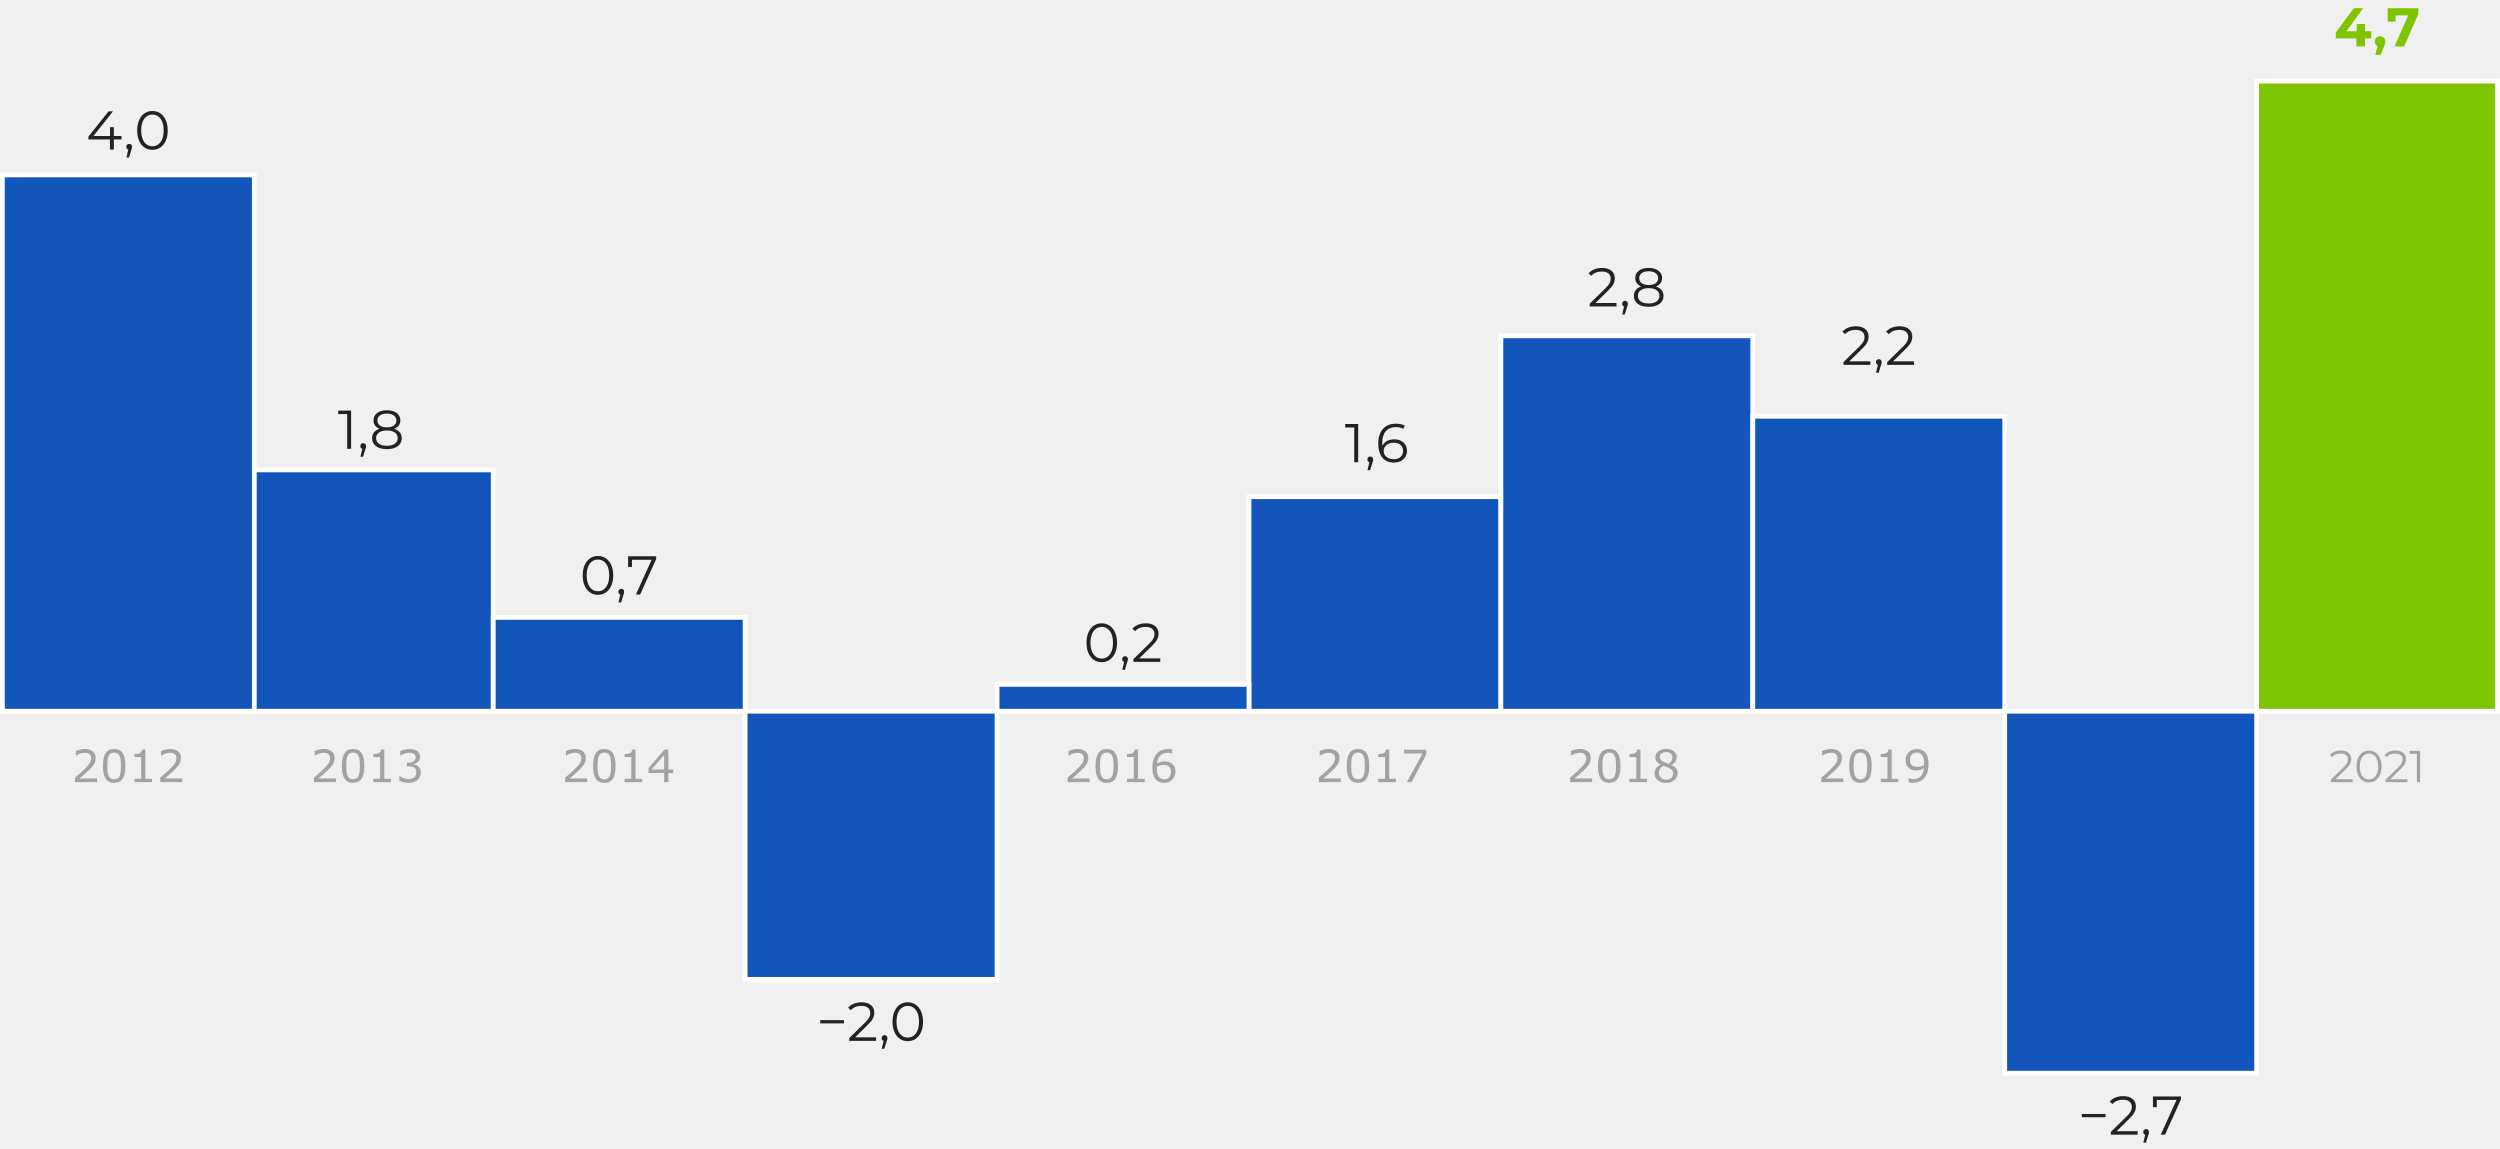
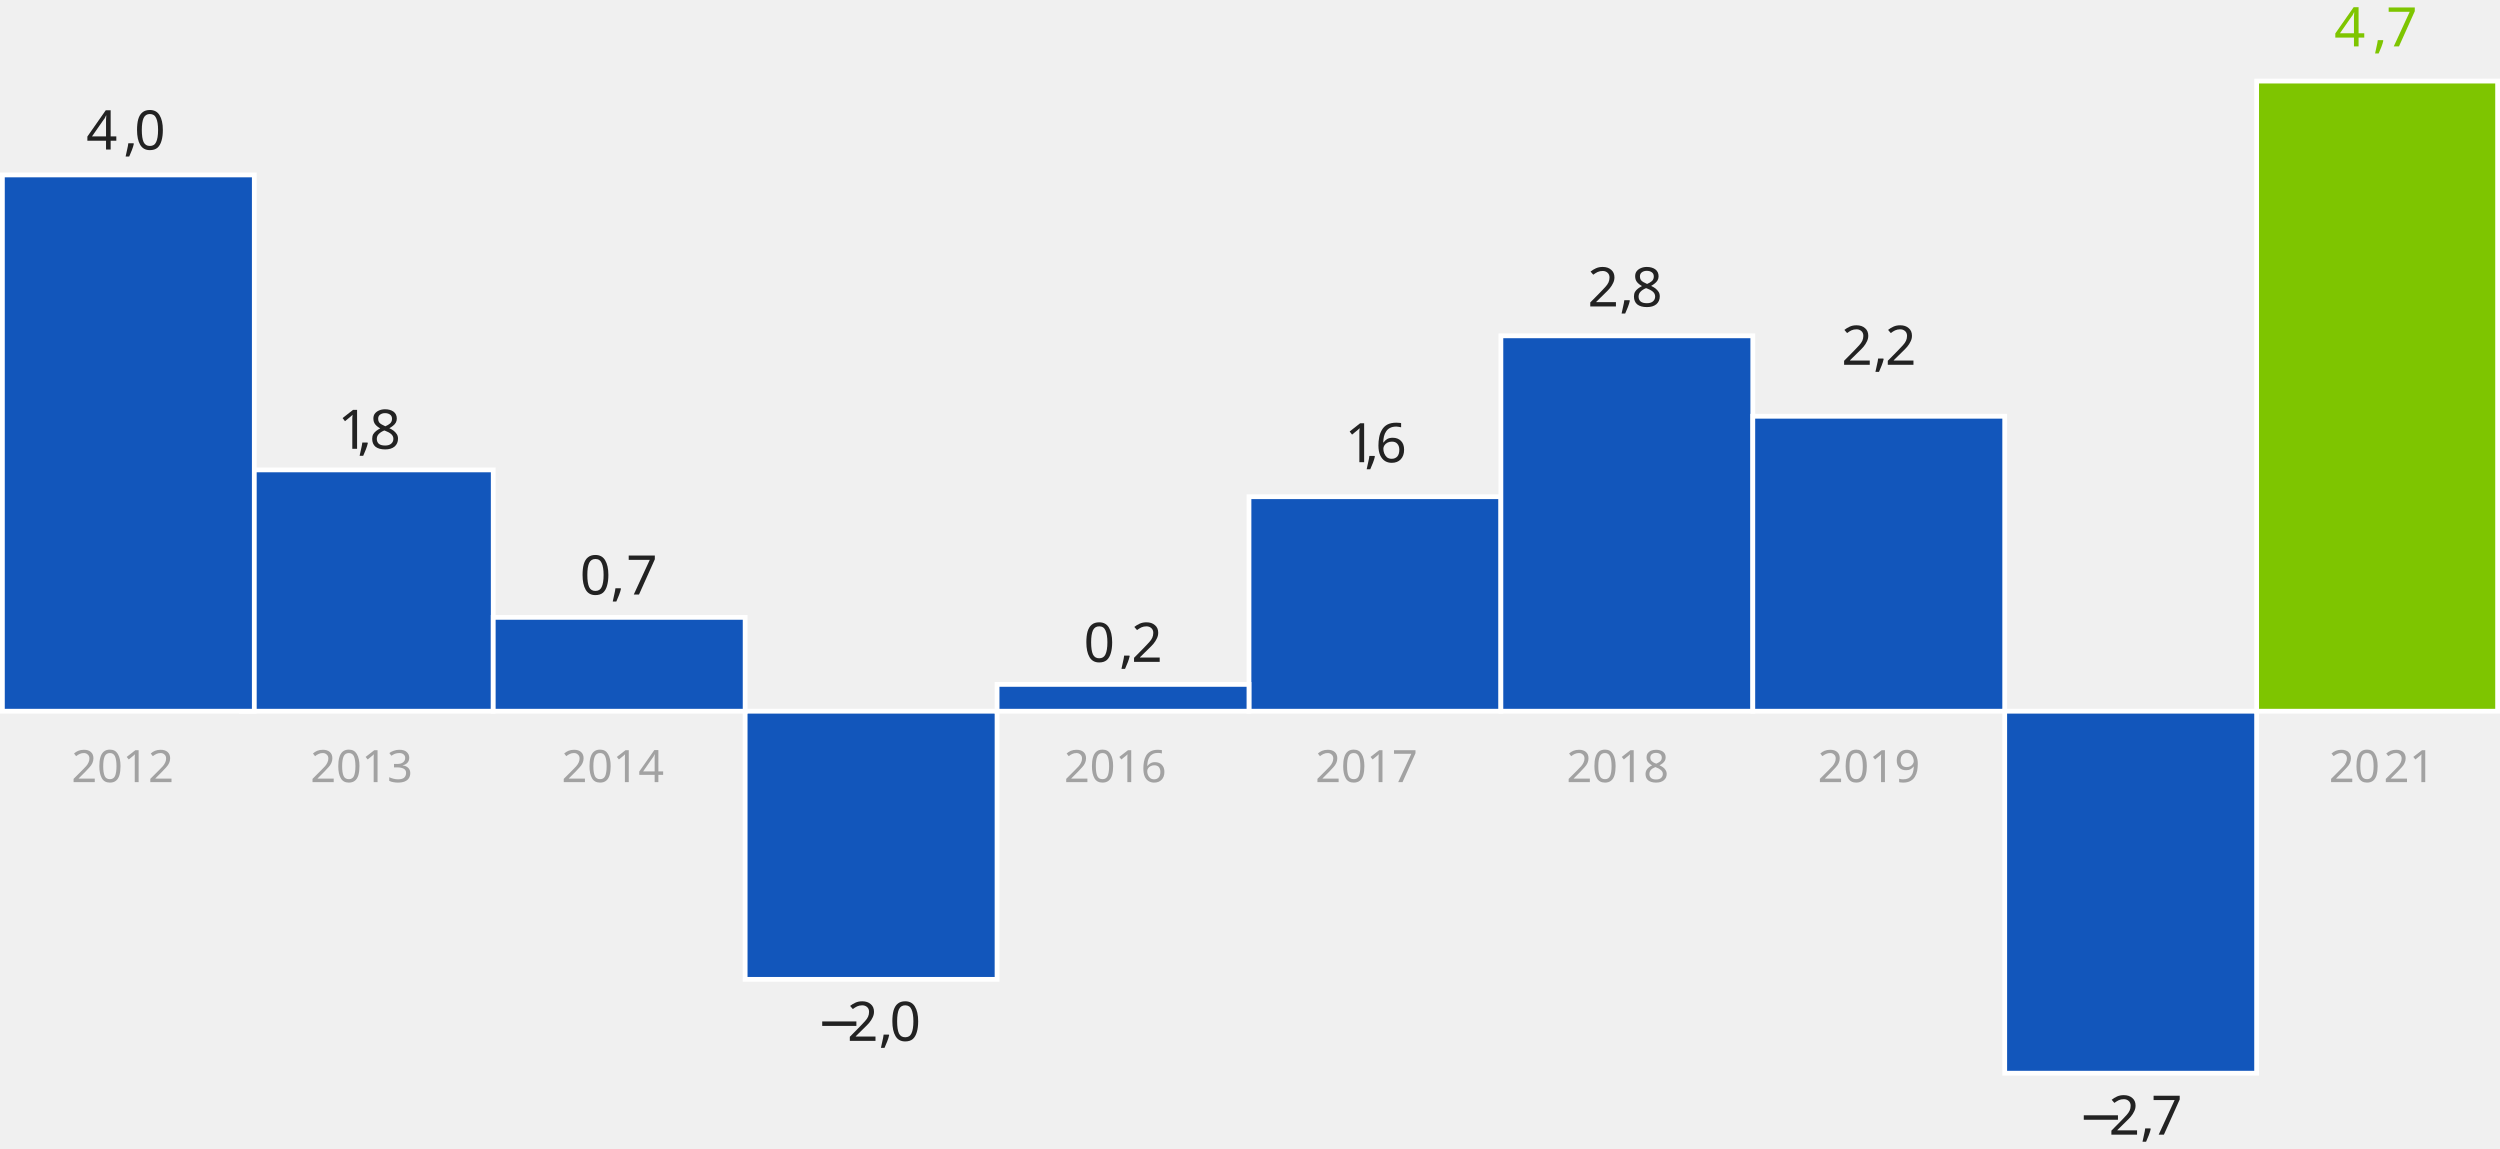
<svg xmlns="http://www.w3.org/2000/svg" id="Layer_1" viewBox="0 0 261.735 120.293">
  <defs>
-     <style>.cls-1,.cls-2{fill:#7ec500;}.cls-3{fill:#222;}.cls-4{fill:#a2a2a2;}.cls-2,.cls-5{stroke:#fff;stroke-miterlimit:10;stroke-width:.5px;}.cls-5{fill:#1256bb;}</style>
+     <style>.cls-1{font-family:Montserrat-Bold, Montserrat;}.cls-1,.cls-2{fill:#7ec500;}.cls-1,.cls-3{font-size:5.717px;}.cls-4{letter-spacing:.01em;}.cls-5{letter-spacing:-.011em;}.cls-6{letter-spacing:-.012em;}.cls-7{letter-spacing:0em;}.cls-2,.cls-8{stroke:#fff;stroke-miterlimit:10;stroke-width:.5px;}.cls-3{fill:#222;}.cls-3,.cls-9,.cls-10{font-family:Montserrat-Regular, Montserrat;}.cls-11{letter-spacing:-.011em;}.cls-8{fill:#1256bb;}.cls-12{letter-spacing:-.002em;}.cls-13{letter-spacing:-.004em;}.cls-14{letter-spacing:-0em;}.cls-9,.cls-10,.cls-15{fill:#a2a2a2;}.cls-9,.cls-15{font-size:4.681px;}.cls-16{letter-spacing:.02em;}.cls-10{font-size:4.574px;}.cls-15{font-family:Verdana, Verdana;}.cls-17{letter-spacing:-.016em;}.cls-18{letter-spacing:-.004em;}.cls-19{letter-spacing:-.002em;}</style>
  </defs>
-   <rect class="cls-5" x="130.76" y="52.002" width="26.374" height="22.458" />
-   <rect class="cls-5" x="157.133" y="35.158" width="26.374" height="39.302" />
-   <rect class="cls-5" x="183.507" y="43.58" width="26.374" height="30.88" />
-   <rect class="cls-5" x="209.881" y="74.46" width="26.374" height="37.898" />
-   <g>
-     <path class="cls-4" d="M140.381,81.887h-2.304v-.477c.16-.137,.32-.274,.481-.412,.16-.137,.31-.273,.448-.409,.293-.283,.493-.508,.602-.675s.162-.347,.162-.54c0-.177-.059-.315-.175-.415-.116-.1-.279-.149-.488-.149-.139,0-.288,.024-.45,.073-.161,.049-.319,.123-.473,.224h-.023v-.48c.108-.053,.253-.102,.434-.146,.181-.044,.355-.066,.524-.066,.349,0,.622,.084,.82,.252s.298,.397,.298,.685c0,.129-.017,.251-.05,.362-.032,.112-.081,.218-.144,.319-.06,.095-.13,.188-.209,.279-.08,.091-.178,.193-.292,.304-.163,.16-.331,.315-.505,.465-.174,.15-.336,.289-.487,.417h1.831v.391Z" />
-     <path class="cls-4" d="M143.351,80.184c0,.611-.096,1.059-.286,1.345-.191,.286-.488,.429-.891,.429-.408,0-.707-.144-.894-.434-.189-.29-.282-.734-.282-1.335,0-.605,.095-1.052,.285-1.34,.19-.289,.488-.434,.892-.434,.408,0,.707,.147,.894,.44,.189,.293,.282,.736,.282,1.329Zm-.601,1.038c.053-.123,.089-.269,.108-.435,.019-.167,.028-.368,.028-.602,0-.232-.01-.433-.028-.604-.019-.171-.056-.315-.111-.435-.053-.117-.126-.206-.218-.265-.092-.059-.211-.089-.355-.089-.144,0-.262,.03-.355,.089-.094,.06-.168,.149-.223,.27-.052,.113-.087,.26-.106,.441-.019,.182-.028,.38-.028,.597,0,.238,.008,.436,.025,.597,.017,.16,.052,.303,.107,.43,.05,.119,.121,.209,.213,.272,.093,.062,.215,.094,.367,.094,.144,0,.262-.03,.356-.089s.168-.149,.22-.27Z" />
-     <path class="cls-4" d="M146.139,81.887h-1.842v-.348h.708v-2.281h-.708v-.311c.096,0,.198-.008,.309-.024,.109-.016,.192-.039,.249-.07,.07-.038,.125-.086,.165-.145,.041-.059,.065-.138,.07-.236h.354v3.067h.694v.348Z" />
-     <path class="cls-4" d="M149.317,78.993l-1.54,2.894h-.489l1.639-3.003h-1.938v-.4h2.329v.51Z" />
-   </g>
-   <g>
-     <path class="cls-4" d="M166.683,81.887h-2.304v-.477c.16-.137,.32-.274,.481-.412,.16-.137,.31-.273,.448-.409,.293-.283,.493-.508,.602-.675s.162-.347,.162-.54c0-.177-.059-.315-.175-.415-.116-.1-.279-.149-.488-.149-.139,0-.288,.024-.45,.073-.161,.049-.319,.123-.473,.224h-.023v-.48c.108-.053,.253-.102,.434-.146,.181-.044,.355-.066,.524-.066,.349,0,.622,.084,.82,.252s.298,.397,.298,.685c0,.129-.017,.251-.05,.362-.032,.112-.081,.218-.144,.319-.06,.095-.13,.188-.209,.279-.08,.091-.178,.193-.292,.304-.163,.16-.331,.315-.505,.465-.174,.15-.336,.289-.487,.417h1.831v.391Z" />
-     <path class="cls-4" d="M169.653,80.184c0,.611-.096,1.059-.286,1.345-.191,.286-.488,.429-.891,.429-.408,0-.707-.144-.894-.434-.189-.29-.282-.734-.282-1.335,0-.605,.095-1.052,.285-1.34,.19-.289,.488-.434,.892-.434,.408,0,.707,.147,.894,.44,.189,.293,.282,.736,.282,1.329Zm-.601,1.038c.053-.123,.089-.269,.108-.435,.019-.167,.028-.368,.028-.602,0-.232-.01-.433-.028-.604-.019-.171-.056-.315-.111-.435-.053-.117-.126-.206-.218-.265-.092-.059-.211-.089-.355-.089-.144,0-.262,.03-.355,.089-.094,.06-.168,.149-.223,.27-.052,.113-.087,.26-.106,.441-.019,.182-.028,.38-.028,.597,0,.238,.008,.436,.025,.597,.017,.16,.052,.303,.107,.43,.05,.119,.121,.209,.213,.272,.093,.062,.215,.094,.367,.094,.144,0,.262-.03,.356-.089s.168-.149,.22-.27Z" />
-     <path class="cls-4" d="M172.44,81.887h-1.842v-.348h.708v-2.281h-.708v-.311c.096,0,.198-.008,.309-.024,.109-.016,.192-.039,.249-.07,.07-.038,.125-.086,.165-.145,.041-.059,.065-.138,.07-.236h.354v3.067h.694v.348Z" />
-     <path class="cls-4" d="M175.636,80.938c0,.294-.115,.539-.344,.734-.23,.195-.519,.292-.865,.292-.369,0-.663-.095-.882-.286s-.327-.434-.327-.731c0-.189,.055-.36,.164-.513,.109-.153,.265-.274,.464-.364v-.014c-.183-.097-.318-.204-.405-.32-.088-.116-.132-.261-.132-.434,0-.256,.105-.469,.315-.64,.21-.17,.477-.256,.803-.256,.34,0,.61,.082,.814,.245,.202,.163,.304,.37,.304,.622,0,.154-.048,.305-.144,.454-.097,.148-.237,.265-.423,.349v.014c.213,.091,.376,.204,.489,.338,.112,.134,.169,.305,.169,.512Zm-.471,.043c0-.14-.031-.252-.093-.337s-.183-.169-.362-.255c-.071-.034-.15-.065-.235-.094-.086-.029-.199-.069-.341-.121-.137,.075-.247,.176-.33,.304-.083,.128-.125,.273-.125,.435,0,.206,.071,.376,.213,.51,.142,.134,.321,.201,.539,.201,.223,0,.4-.057,.534-.171,.133-.114,.2-.272,.2-.471Zm-.071-1.705c0-.163-.062-.293-.189-.39s-.286-.145-.481-.145c-.191,0-.349,.046-.472,.137s-.184,.215-.184,.37c0,.11,.03,.205,.092,.285,.062,.08,.155,.151,.28,.214,.057,.027,.138,.063,.243,.107,.106,.044,.21,.081,.31,.109,.15-.101,.255-.205,.312-.313s.087-.233,.087-.375Z" />
-   </g>
-   <g>
-     <path class="cls-4" d="M192.984,81.887h-2.304v-.477c.16-.137,.32-.274,.481-.412,.16-.137,.31-.273,.448-.409,.293-.283,.493-.508,.602-.675s.162-.347,.162-.54c0-.177-.059-.315-.175-.415-.116-.1-.279-.149-.488-.149-.139,0-.288,.024-.45,.073-.161,.049-.319,.123-.473,.224h-.023v-.48c.108-.053,.253-.102,.434-.146,.181-.044,.355-.066,.524-.066,.349,0,.622,.084,.82,.252s.298,.397,.298,.685c0,.129-.017,.251-.05,.362-.032,.112-.081,.218-.144,.319-.06,.095-.13,.188-.209,.279-.08,.091-.178,.193-.292,.304-.163,.16-.331,.315-.505,.465-.174,.15-.336,.289-.487,.417h1.831v.391Z" />
-     <path class="cls-4" d="M195.955,80.184c0,.611-.096,1.059-.286,1.345-.191,.286-.488,.429-.891,.429-.408,0-.707-.144-.894-.434-.189-.29-.282-.734-.282-1.335,0-.605,.095-1.052,.285-1.34,.19-.289,.488-.434,.892-.434,.408,0,.707,.147,.894,.44,.189,.293,.282,.736,.282,1.329Zm-.601,1.038c.053-.123,.089-.269,.108-.435,.019-.167,.028-.368,.028-.602,0-.232-.01-.433-.028-.604-.019-.171-.056-.315-.111-.435-.053-.117-.126-.206-.218-.265-.092-.059-.211-.089-.355-.089-.144,0-.262,.03-.355,.089-.094,.06-.168,.149-.223,.27-.052,.113-.087,.26-.106,.441-.019,.182-.028,.38-.028,.597,0,.238,.008,.436,.025,.597,.017,.16,.052,.303,.107,.43,.05,.119,.121,.209,.213,.272,.093,.062,.215,.094,.367,.094,.144,0,.262-.03,.356-.089s.168-.149,.22-.27Z" />
-     <path class="cls-4" d="M198.742,81.887h-1.842v-.348h.708v-2.281h-.708v-.311c.096,0,.198-.008,.309-.024,.109-.016,.192-.039,.249-.07,.07-.038,.125-.086,.165-.145,.041-.059,.065-.138,.07-.236h.354v3.067h.694v.348Z" />
-     <path class="cls-4" d="M201.907,79.981c0,.297-.033,.567-.102,.809-.067,.242-.17,.449-.308,.62-.139,.173-.311,.308-.52,.402-.209,.094-.454,.142-.736,.142-.079,0-.153-.004-.224-.013s-.133-.021-.188-.04v-.436h.022c.044,.023,.106,.044,.188,.065,.081,.021,.171,.031,.27,.031,.337,0,.602-.101,.792-.303,.191-.202,.303-.48,.333-.835-.142,.085-.275,.146-.4,.183s-.261,.055-.409,.055c-.14,0-.267-.014-.38-.041-.114-.027-.228-.081-.342-.16-.135-.093-.235-.211-.303-.354-.068-.144-.102-.315-.102-.514,0-.348,.115-.63,.344-.848s.507-.327,.836-.327c.165,0,.317,.026,.457,.077,.141,.051,.263,.128,.368,.23,.13,.127,.23,.289,.3,.488,.069,.199,.104,.456,.104,.771Zm-.461-.098c0-.236-.024-.426-.073-.569-.049-.143-.116-.254-.201-.334-.072-.069-.148-.118-.231-.147-.082-.03-.171-.044-.267-.044-.22,0-.394,.068-.52,.206s-.19,.33-.19,.578c0,.145,.021,.263,.061,.354,.041,.091,.11,.171,.208,.24,.068,.047,.144,.079,.226,.095,.083,.016,.174,.024,.274,.024,.119,0,.239-.016,.361-.048,.122-.032,.236-.078,.343-.139,.002-.032,.004-.064,.006-.095,.002-.031,.004-.071,.004-.12Z" />
-   </g>
-   <g>
-     <path class="cls-4" d="M61.474,81.887h-2.304v-.477c.16-.137,.32-.274,.481-.412,.16-.137,.31-.273,.448-.409,.293-.283,.493-.508,.602-.675s.162-.347,.162-.54c0-.177-.059-.315-.175-.415-.116-.1-.279-.149-.488-.149-.139,0-.288,.024-.45,.073-.161,.049-.319,.123-.473,.224h-.023v-.48c.108-.053,.253-.102,.434-.146,.181-.044,.355-.066,.524-.066,.349,0,.622,.084,.82,.252s.298,.397,.298,.685c0,.129-.017,.251-.05,.362-.032,.112-.081,.218-.144,.319-.06,.095-.13,.188-.209,.279-.08,.091-.178,.193-.292,.304-.163,.16-.331,.315-.505,.465-.174,.15-.336,.289-.487,.417h1.831v.391Z" />
-     <path class="cls-4" d="M64.444,80.184c0,.611-.096,1.059-.286,1.345-.191,.286-.488,.429-.891,.429-.408,0-.707-.144-.894-.434-.189-.29-.282-.734-.282-1.335,0-.605,.095-1.052,.285-1.34,.19-.289,.488-.434,.892-.434,.408,0,.707,.147,.894,.44,.189,.293,.282,.736,.282,1.329Zm-.601,1.038c.053-.123,.089-.269,.108-.435,.019-.167,.028-.368,.028-.602,0-.232-.01-.433-.028-.604-.019-.171-.056-.315-.111-.435-.053-.117-.126-.206-.218-.265-.092-.059-.211-.089-.355-.089-.144,0-.262,.03-.355,.089-.094,.06-.168,.149-.223,.27-.052,.113-.087,.26-.106,.441-.019,.182-.028,.38-.028,.597,0,.238,.008,.436,.025,.597,.017,.16,.052,.303,.107,.43,.05,.119,.121,.209,.213,.272,.093,.062,.215,.094,.367,.094,.144,0,.262-.03,.356-.089s.168-.149,.22-.27Z" />
-     <path class="cls-4" d="M67.231,81.887h-1.842v-.348h.708v-2.281h-.708v-.311c.096,0,.198-.008,.309-.024,.109-.016,.192-.039,.249-.07,.07-.038,.125-.086,.165-.145,.041-.059,.065-.138,.07-.236h.354v3.067h.694v.348Z" />
-     <path class="cls-4" d="M70.48,80.929h-.506v.958h-.439v-.958h-1.63v-.526l1.648-1.92h.42v2.08h.506v.366Zm-.944-.366v-1.536l-1.318,1.536h1.318Z" />
-   </g>
-   <g>
-     <path class="cls-4" d="M88.561,81.594v.293h-2.245v-.233l1.331-1.303c.167-.165,.281-.308,.341-.428,.059-.121,.089-.242,.089-.364,0-.189-.065-.336-.194-.441s-.315-.158-.556-.158c-.375,0-.667,.119-.874,.357l-.233-.202c.125-.146,.284-.259,.478-.338,.193-.079,.412-.119,.656-.119,.326,0,.585,.077,.775,.231,.19,.154,.285,.365,.285,.633,0,.165-.036,.323-.109,.476-.073,.153-.212,.328-.416,.526l-1.089,1.07h1.761Z" />
-     <path class="cls-4" d="M89.57,81.717c-.194-.131-.345-.319-.453-.565-.108-.246-.162-.535-.162-.867,0-.332,.054-.621,.162-.867,.108-.245,.259-.434,.453-.565,.193-.131,.413-.196,.66-.196s.468,.065,.661,.196c.193,.131,.346,.32,.455,.565,.11,.246,.165,.535,.165,.867,0,.333-.055,.622-.165,.867-.109,.245-.262,.434-.455,.565-.193,.131-.414,.197-.661,.197s-.467-.065-.66-.197Zm1.152-.261c.142-.103,.252-.254,.331-.453,.08-.198,.119-.438,.119-.718,0-.28-.039-.519-.119-.718-.079-.198-.19-.349-.331-.453-.142-.103-.306-.155-.492-.155-.185,0-.35,.052-.491,.155-.142,.104-.253,.255-.332,.453s-.119,.438-.119,.718c0,.281,.04,.52,.119,.718s.19,.349,.332,.453c.142,.104,.306,.156,.491,.156,.186,0,.351-.052,.492-.156Z" />
-     <path class="cls-4" d="M92.86,78.685v3.202h-.329v-2.909h-.755v-.292h1.084Z" />
-     <path class="cls-4" d="M95.48,80.247c.212,.166,.317,.398,.317,.697,0,.186-.043,.352-.13,.498-.087,.146-.218,.262-.392,.346-.174,.084-.387,.126-.64,.126-.23,0-.446-.037-.652-.112s-.371-.175-.496-.3l.16-.261c.106,.11,.247,.199,.421,.268,.174,.069,.361,.103,.562,.103,.266,0,.471-.06,.615-.178,.144-.119,.217-.278,.217-.476,0-.219-.081-.386-.244-.498s-.439-.169-.826-.169h-.681l.164-1.605h1.752v.292h-1.464l-.109,1.02h.411c.464,0,.802,.083,1.014,.249Z" />
-   </g>
-   <g>
-     <path class="cls-4" d="M114.078,81.887h-2.304v-.477c.16-.137,.32-.274,.481-.412,.16-.137,.31-.273,.448-.409,.293-.283,.493-.508,.602-.675s.162-.347,.162-.54c0-.177-.059-.315-.175-.415-.116-.1-.279-.149-.488-.149-.139,0-.288,.024-.45,.073-.161,.049-.319,.123-.473,.224h-.023v-.48c.108-.053,.253-.102,.434-.146,.181-.044,.355-.066,.524-.066,.349,0,.622,.084,.82,.252s.298,.397,.298,.685c0,.129-.017,.251-.05,.362-.032,.112-.081,.218-.144,.319-.06,.095-.13,.188-.209,.279-.08,.091-.178,.193-.292,.304-.163,.16-.331,.315-.505,.465-.174,.15-.336,.289-.487,.417h1.831v.391Z" />
-     <path class="cls-4" d="M117.049,80.184c0,.611-.096,1.059-.286,1.345-.191,.286-.488,.429-.891,.429-.408,0-.707-.144-.894-.434-.189-.29-.282-.734-.282-1.335,0-.605,.095-1.052,.285-1.34,.19-.289,.488-.434,.892-.434,.408,0,.707,.147,.894,.44,.189,.293,.282,.736,.282,1.329Zm-.601,1.038c.053-.123,.089-.269,.108-.435,.019-.167,.028-.368,.028-.602,0-.232-.01-.433-.028-.604-.019-.171-.056-.315-.111-.435-.053-.117-.126-.206-.218-.265-.092-.059-.211-.089-.355-.089-.144,0-.262,.03-.355,.089-.094,.06-.168,.149-.223,.27-.052,.113-.087,.26-.106,.441-.019,.182-.028,.38-.028,.597,0,.238,.008,.436,.025,.597,.017,.16,.052,.303,.107,.43,.05,.119,.121,.209,.213,.272,.093,.062,.215,.094,.367,.094,.144,0,.262-.03,.356-.089s.168-.149,.22-.27Z" />
-     <path class="cls-4" d="M119.836,81.887h-1.842v-.348h.708v-2.281h-.708v-.311c.096,0,.198-.008,.309-.024,.109-.016,.192-.039,.249-.07,.07-.038,.125-.086,.165-.145,.041-.059,.065-.138,.07-.236h.354v3.067h.694v.348Z" />
-     <path class="cls-4" d="M123.057,80.783c0,.346-.114,.628-.342,.847-.229,.219-.508,.328-.838,.328-.168,0-.32-.026-.457-.078-.138-.052-.259-.129-.363-.231-.132-.127-.232-.294-.304-.503-.07-.208-.105-.46-.105-.754,0-.302,.032-.569,.097-.802,.065-.233,.168-.44,.31-.622,.135-.172,.308-.307,.519-.403,.211-.097,.458-.145,.74-.145,.09,0,.165,.004,.227,.011,.06,.008,.122,.021,.185,.042v.436h-.022c-.043-.023-.107-.045-.193-.065s-.174-.031-.264-.031c-.328,0-.589,.102-.784,.308-.195,.205-.309,.482-.341,.831,.128-.078,.254-.137,.378-.177,.125-.04,.269-.06,.432-.06,.144,0,.273,.014,.383,.04,.11,.027,.224,.081,.339,.161,.135,.093,.235,.21,.303,.352,.068,.142,.102,.314,.102,.517Zm-.465,.019c0-.142-.021-.259-.062-.352-.042-.093-.11-.174-.207-.243-.07-.048-.147-.081-.232-.096-.086-.015-.175-.023-.268-.023-.13,0-.25,.015-.361,.046-.111,.03-.226,.078-.343,.142-.003,.034-.006,.066-.007,.097-.002,.031-.003,.07-.003,.118,0,.241,.025,.431,.075,.57,.049,.139,.117,.249,.204,.33,.07,.067,.145,.116,.228,.147,.081,.031,.17,.047,.267,.047,.221,0,.395-.067,.52-.202,.127-.135,.19-.329,.19-.582Z" />
-   </g>
-   <g>
-     <path class="cls-3" d="M142.192,44.391v4.002h-.411v-3.636h-.943v-.366h1.355Z" />
-     <path class="cls-3" d="M143.679,47.887c.057,.059,.086,.132,.086,.22,0,.045-.007,.095-.021,.148-.013,.053-.033,.114-.06,.183l-.24,.789h-.274l.194-.829c-.061-.019-.11-.055-.148-.106s-.058-.113-.058-.185c0-.088,.028-.161,.086-.22s.13-.089,.217-.089c.088,0,.16,.03,.218,.089Z" />
-     <path class="cls-3" d="M146.654,46.145c.204,.099,.363,.239,.477,.42s.172,.392,.172,.632c0,.244-.06,.46-.178,.646s-.28,.331-.488,.432-.441,.151-.7,.151c-.53,0-.936-.174-1.218-.523-.282-.349-.424-.841-.424-1.478,0-.446,.076-.823,.23-1.132,.152-.309,.365-.542,.64-.701s.595-.237,.961-.237c.397,0,.713,.073,.949,.217l-.166,.332c-.19-.126-.45-.189-.777-.189-.442,0-.789,.14-1.041,.42-.251,.28-.377,.687-.377,1.22,0,.096,.006,.204,.017,.326,.1-.217,.258-.386,.475-.506,.218-.12,.467-.18,.749-.18,.264,0,.497,.049,.7,.148Zm-.028,1.695c.182-.158,.272-.369,.272-.632,0-.263-.09-.473-.272-.629-.181-.156-.426-.234-.734-.234-.202,0-.38,.038-.535,.114-.154,.077-.275,.181-.362,.315-.088,.134-.132,.282-.132,.446,0,.152,.041,.293,.123,.423,.082,.13,.203,.234,.363,.315s.351,.12,.571,.12c.29,0,.525-.079,.706-.237Z" />
-   </g>
-   <g>
-     <path class="cls-3" d="M169.24,31.722v.366h-2.808v-.291l1.664-1.629c.21-.206,.352-.384,.426-.535s.111-.302,.111-.455c0-.236-.081-.42-.242-.552-.162-.131-.395-.197-.695-.197-.469,0-.833,.149-1.092,.446l-.292-.252c.156-.183,.355-.324,.598-.423s.516-.149,.82-.149c.408,0,.731,.096,.97,.289,.238,.192,.357,.456,.357,.791,0,.206-.046,.404-.138,.595-.092,.191-.265,.41-.52,.658l-1.36,1.338h2.201Z" />
-     <path class="cls-3" d="M170.344,31.582c.057,.059,.086,.132,.086,.22,0,.045-.007,.095-.021,.148-.013,.053-.033,.114-.06,.183l-.24,.789h-.274l.194-.829c-.061-.019-.11-.055-.148-.106s-.058-.113-.058-.185c0-.088,.028-.161,.086-.22s.13-.089,.217-.089c.088,0,.16,.03,.218,.089Z" />
-     <path class="cls-3" d="M173.954,30.367c.136,.168,.203,.37,.203,.606,0,.232-.062,.435-.189,.609s-.306,.307-.54,.4c-.234,.094-.51,.14-.826,.14-.48,0-.857-.103-1.132-.309-.274-.206-.412-.486-.412-.84,0-.24,.065-.443,.197-.609,.132-.166,.323-.291,.574-.374-.205-.08-.361-.195-.469-.346-.106-.15-.16-.329-.16-.535,0-.324,.127-.581,.381-.771,.253-.191,.594-.286,1.02-.286,.282,0,.528,.043,.74,.129,.212,.085,.376,.208,.494,.369s.178,.347,.178,.56c0,.206-.056,.384-.166,.535-.11,.151-.269,.266-.475,.346,.252,.084,.445,.209,.58,.377Zm-.519,1.189c.2-.145,.3-.341,.3-.589,0-.248-.1-.443-.3-.586s-.477-.214-.832-.214c-.351,0-.626,.071-.826,.214s-.301,.338-.301,.586c0,.252,.1,.449,.298,.592s.475,.214,.829,.214,.632-.072,.832-.217Zm-1.559-1.91c.176,.13,.418,.194,.727,.194s.552-.065,.729-.194c.178-.129,.266-.303,.266-.52,0-.225-.09-.402-.272-.532-.181-.13-.422-.194-.723-.194-.306,0-.546,.065-.724,.194-.177,.129-.266,.305-.266,.526s.088,.397,.263,.526Z" />
-   </g>
-   <g>
-     <path class="cls-3" d="M195.814,37.83v.366h-2.808v-.291l1.664-1.629c.21-.206,.352-.384,.426-.535s.111-.302,.111-.455c0-.236-.081-.42-.242-.552-.162-.131-.395-.197-.695-.197-.469,0-.833,.149-1.092,.446l-.292-.252c.156-.183,.355-.324,.598-.423s.516-.149,.82-.149c.408,0,.731,.096,.97,.289,.238,.192,.357,.456,.357,.791,0,.206-.046,.404-.138,.595-.092,.191-.265,.41-.52,.658l-1.36,1.338h2.201Z" />
-     <path class="cls-3" d="M196.918,37.69c.057,.059,.086,.132,.086,.22,0,.045-.007,.095-.021,.148-.013,.053-.033,.114-.06,.183l-.24,.789h-.274l.194-.829c-.061-.019-.11-.055-.148-.106s-.058-.113-.058-.185c0-.088,.028-.161,.086-.22s.13-.089,.217-.089c.088,0,.16,.03,.218,.089Z" />
-     <path class="cls-3" d="M200.389,37.83v.366h-2.808v-.291l1.664-1.629c.21-.206,.352-.384,.426-.535s.111-.302,.111-.455c0-.236-.081-.42-.242-.552-.162-.131-.395-.197-.695-.197-.469,0-.833,.149-1.092,.446l-.292-.252c.156-.183,.355-.324,.598-.423s.516-.149,.82-.149c.408,0,.731,.096,.97,.289,.238,.192,.357,.456,.357,.791,0,.206-.046,.404-.138,.595-.092,.191-.265,.41-.52,.658l-1.36,1.338h2.201Z" />
-   </g>
-   <g>
-     <path class="cls-3" d="M217.95,116.628h2.487v.337h-2.487v-.337Z" />
-     <path class="cls-3" d="M223.799,118.43v.366h-2.808v-.291l1.664-1.629c.21-.206,.352-.384,.426-.535s.111-.302,.111-.455c0-.236-.081-.42-.242-.552-.162-.131-.395-.197-.695-.197-.469,0-.833,.149-1.092,.446l-.292-.252c.156-.183,.355-.324,.598-.423s.516-.149,.82-.149c.408,0,.731,.096,.97,.289,.238,.192,.357,.456,.357,.791,0,.206-.046,.404-.138,.595-.092,.191-.265,.41-.52,.658l-1.36,1.338h2.201Z" />
-     <path class="cls-3" d="M224.902,118.29c.057,.059,.086,.132,.086,.22,0,.045-.007,.095-.021,.148-.013,.053-.033,.114-.06,.183l-.24,.789h-.274l.194-.829c-.061-.019-.11-.055-.148-.106s-.058-.113-.058-.185c0-.088,.028-.161,.086-.22s.13-.089,.217-.089c.088,0,.16,.03,.218,.089Z" />
-     <path class="cls-3" d="M228.339,114.793v.291l-1.676,3.71h-.445l1.647-3.636h-2.059v.749h-.406v-1.115h2.939Z" />
-   </g>
-   <g>
-     <path class="cls-4" d="M246.311,81.587v.3h-2.298v-.239l1.362-1.334c.172-.169,.288-.315,.349-.438,.06-.123,.091-.247,.091-.372,0-.193-.066-.344-.198-.452-.133-.107-.322-.162-.569-.162-.384,0-.682,.122-.894,.365l-.239-.206c.128-.149,.291-.265,.489-.346s.422-.122,.672-.122c.334,0,.599,.079,.794,.236,.194,.158,.292,.373,.292,.648,0,.169-.037,.331-.112,.487-.075,.156-.217,.335-.426,.538l-1.114,1.095h1.802Z" />
-     <path class="cls-4" d="M247.344,81.713c-.198-.134-.352-.327-.464-.578-.11-.251-.166-.547-.166-.887,0-.34,.056-.636,.166-.887,.111-.251,.266-.444,.464-.578s.424-.201,.677-.201c.252,0,.477,.067,.676,.201s.353,.327,.466,.578,.169,.547,.169,.887c0,.34-.057,.636-.169,.887-.112,.252-.268,.444-.466,.578-.198,.134-.424,.202-.676,.202-.253,0-.478-.067-.677-.202Zm1.18-.267c.144-.106,.258-.261,.339-.463,.081-.203,.122-.448,.122-.735s-.041-.532-.122-.735c-.081-.203-.194-.357-.339-.464-.145-.106-.314-.159-.503-.159-.19,0-.358,.053-.504,.159-.144,.106-.258,.261-.339,.464-.081,.203-.122,.448-.122,.735s.041,.532,.122,.735c.081,.203,.194,.357,.339,.463,.145,.106,.314,.159,.504,.159,.19,0,.357-.053,.503-.159Z" />
-     <path class="cls-4" d="M252.041,81.587v.3h-2.298v-.239l1.362-1.334c.172-.169,.288-.315,.349-.438,.06-.123,.091-.247,.091-.372,0-.193-.066-.344-.198-.452-.133-.107-.322-.162-.569-.162-.384,0-.682,.122-.894,.365l-.239-.206c.128-.149,.291-.265,.489-.346s.422-.122,.672-.122c.334,0,.599,.079,.794,.236,.194,.158,.292,.373,.292,.648,0,.169-.037,.331-.112,.487-.075,.156-.217,.335-.426,.538l-1.114,1.095h1.802Z" />
-     <path class="cls-4" d="M253.371,78.61v3.277h-.337v-2.977h-.772v-.3h1.109Z" />
-   </g>
+   <rect class="cls-8" x="130.76" y="52.002" width="26.374" height="22.458" />
+   <rect class="cls-8" x="157.133" y="35.158" width="26.374" height="39.302" />
+   <rect class="cls-8" x="183.507" y="43.58" width="26.374" height="30.88" />
+   <rect class="cls-8" x="209.881" y="74.46" width="26.374" height="37.898" />
+   <text class="cls-15" transform="translate(137.709 81.8867)">
+     <tspan x="0" y="0">2017</tspan>
+   </text>
+   <text class="cls-15" transform="translate(164.0107 81.8867)">
+     <tspan x="0" y="0">2018</tspan>
+   </text>
+   <text class="cls-15" transform="translate(190.3125 81.8867)">
+     <tspan x="0" y="0">2019</tspan>
+   </text>
+   <text class="cls-15" transform="translate(58.8017 81.8867)">
+     <tspan x="0" y="0">2014</tspan>
+   </text>
+   <text class="cls-10" transform="translate(86.1367 81.8867)">
+     <tspan class="cls-13" x="0" y="0">2</tspan>
+     <tspan class="cls-19" x="2.58" y="0">0</tspan>
+     <tspan x="5.599" y="0">15</tspan>
+   </text>
+   <text class="cls-15" transform="translate(111.4062 81.8867)">
+     <tspan x="0" y="0">2016</tspan>
+   </text>
+   <text class="cls-3" transform="translate(140.7861 48.3926)">
+     <tspan x="0" y="0">1</tspan>
+     <tspan class="cls-11" x="2.063" y="0">,</tspan>
+     <tspan class="cls-7" x="3.213" y="0">6</tspan>
+   </text>
+   <text class="cls-3" transform="translate(166.2099 32.0879)">
+     <tspan class="cls-4" x="0" y="0">2,</tspan>
+     <tspan x="4.574" y="0">8</tspan>
+   </text>
+   <text class="cls-3" transform="translate(192.7842 38.1958)">
+     <tspan class="cls-4" x="0" y="0">2,</tspan>
+     <tspan x="4.574" y="0">2</tspan>
+   </text>
+   <text class="cls-3" transform="translate(217.5498 118.7954)">
+     <tspan class="cls-6" x="0" y="0">−</tspan>
+     <tspan class="cls-4" x="3.219" y="0">2</tspan>
+     <tspan class="cls-6" x="6.523" y="0">,</tspan>
+     <tspan x="7.667" y="0">7</tspan>
+   </text>
+   <text class="cls-9" transform="translate(243.831 81.8867)">
+     <tspan class="cls-18" x="0" y="0">2</tspan>
+     <tspan class="cls-12" x="2.64" y="0">0</tspan>
+     <tspan x="5.729" y="0">21</tspan>
+   </text>
  <rect class="cls-2" x="236.255" y="8.489" width="25.23" height="65.971" />
-   <g>
-     <path class="cls-1" d="M248.256,4.019h-.651v.84h-.903v-.84h-2.156v-.624l1.888-2.538h.972l-1.75,2.407h1.075v-.749h.875v.749h.651v.755Z" />
-     <path class="cls-1" d="M249.571,3.948c.102,.101,.154,.234,.154,.398,0,.076-.01,.152-.028,.229-.019,.076-.061,.19-.126,.343l-.326,.823h-.566l.252-.909c-.096-.038-.171-.1-.226-.185-.056-.086-.083-.186-.083-.3,0-.164,.053-.296,.157-.398,.104-.101,.237-.151,.398-.151s.291,.051,.395,.151Z" />
-     <path class="cls-1" d="M253.185,.858v.6l-1.487,3.402h-1.006l1.435-3.248h-1.327v.652h-.823V.858h3.208Z" />
-   </g>
-   <g>
-     <path class="cls-4" d="M35.172,81.887h-2.304v-.477c.16-.137,.32-.274,.481-.412,.16-.137,.31-.273,.448-.409,.293-.283,.493-.508,.602-.675s.162-.347,.162-.54c0-.177-.059-.315-.175-.415-.116-.1-.279-.149-.488-.149-.139,0-.288,.024-.45,.073-.161,.049-.319,.123-.473,.224h-.023v-.48c.108-.053,.253-.102,.434-.146,.181-.044,.355-.066,.524-.066,.349,0,.622,.084,.82,.252s.298,.397,.298,.685c0,.129-.017,.251-.05,.362-.032,.112-.081,.218-.144,.319-.06,.095-.13,.188-.209,.279-.08,.091-.178,.193-.292,.304-.163,.16-.331,.315-.505,.465-.174,.15-.336,.289-.487,.417h1.831v.391Z" />
-     <path class="cls-4" d="M38.143,80.184c0,.611-.096,1.059-.286,1.345-.191,.286-.488,.429-.891,.429-.408,0-.707-.144-.894-.434-.189-.29-.282-.734-.282-1.335,0-.605,.095-1.052,.285-1.34,.19-.289,.488-.434,.892-.434,.408,0,.707,.147,.894,.44,.189,.293,.282,.736,.282,1.329Zm-.601,1.038c.053-.123,.089-.269,.108-.435,.019-.167,.028-.368,.028-.602,0-.232-.01-.433-.028-.604-.019-.171-.056-.315-.111-.435-.053-.117-.126-.206-.218-.265-.092-.059-.211-.089-.355-.089-.144,0-.262,.03-.355,.089-.094,.06-.168,.149-.223,.27-.052,.113-.087,.26-.106,.441-.019,.182-.028,.38-.028,.597,0,.238,.008,.436,.025,.597,.017,.16,.052,.303,.107,.43,.05,.119,.121,.209,.213,.272,.093,.062,.215,.094,.367,.094,.144,0,.262-.03,.356-.089s.168-.149,.22-.27Z" />
-     <path class="cls-4" d="M40.93,81.887h-1.842v-.348h.708v-2.281h-.708v-.311c.096,0,.198-.008,.309-.024,.109-.016,.192-.039,.249-.07,.07-.038,.125-.086,.165-.145,.041-.059,.065-.138,.07-.236h.354v3.067h.694v.348Z" />
-     <path class="cls-4" d="M43.8,80.248c.073,.065,.134,.147,.181,.247,.048,.099,.071,.227,.071,.384,0,.155-.028,.298-.085,.427-.056,.129-.136,.242-.237,.338-.114,.106-.249,.185-.403,.236-.155,.051-.324,.077-.509,.077-.189,0-.375-.022-.558-.067s-.333-.094-.45-.147v-.477h.034c.13,.085,.282,.156,.457,.212,.175,.057,.345,.085,.508,.085,.096,0,.197-.016,.306-.048s.196-.079,.263-.142c.07-.067,.123-.141,.157-.222,.034-.081,.051-.183,.051-.307,0-.122-.019-.223-.058-.303s-.093-.143-.161-.189c-.068-.047-.152-.08-.249-.097-.098-.018-.203-.026-.315-.026h-.206v-.379h.16c.231,0,.416-.048,.554-.145,.139-.097,.207-.238,.207-.424,0-.083-.018-.154-.053-.216-.035-.061-.083-.112-.145-.152-.065-.04-.136-.067-.211-.083-.074-.015-.159-.022-.254-.022-.144,0-.298,.026-.461,.078s-.317,.125-.462,.219h-.022v-.477c.107-.053,.252-.102,.433-.147s.355-.067,.524-.067c.166,0,.312,.015,.44,.045,.126,.031,.24,.08,.343,.146,.109,.073,.192,.162,.249,.265,.056,.103,.084,.225,.084,.363,0,.189-.066,.354-.199,.495-.134,.141-.291,.23-.473,.266v.032c.073,.012,.157,.038,.252,.076,.094,.039,.174,.087,.239,.145Z" />
-   </g>
-   <g>
-     <path class="cls-4" d="M10.157,81.887h-2.304v-.477c.16-.137,.32-.274,.481-.412,.16-.137,.31-.273,.448-.409,.293-.283,.493-.508,.602-.675s.162-.347,.162-.54c0-.177-.059-.315-.175-.415-.116-.1-.279-.149-.488-.149-.139,0-.288,.024-.45,.073-.161,.049-.319,.123-.473,.224h-.023v-.48c.108-.053,.253-.102,.434-.146,.181-.044,.355-.066,.524-.066,.349,0,.622,.084,.82,.252s.298,.397,.298,.685c0,.129-.017,.251-.05,.362-.032,.112-.081,.218-.144,.319-.06,.095-.13,.188-.209,.279-.08,.091-.178,.193-.292,.304-.163,.16-.331,.315-.505,.465-.174,.15-.336,.289-.487,.417h1.831v.391Z" />
-     <path class="cls-4" d="M13.128,80.184c0,.611-.096,1.059-.286,1.345-.191,.286-.488,.429-.891,.429-.408,0-.707-.144-.894-.434-.189-.29-.282-.734-.282-1.335,0-.605,.095-1.052,.285-1.34,.19-.289,.488-.434,.892-.434,.408,0,.707,.147,.894,.44,.189,.293,.282,.736,.282,1.329Zm-.601,1.038c.053-.123,.089-.269,.108-.435,.019-.167,.028-.368,.028-.602,0-.232-.01-.433-.028-.604-.019-.171-.056-.315-.111-.435-.053-.117-.126-.206-.218-.265-.092-.059-.211-.089-.355-.089-.144,0-.262,.03-.355,.089-.094,.06-.168,.149-.223,.27-.052,.113-.087,.26-.106,.441-.019,.182-.028,.38-.028,.597,0,.238,.008,.436,.025,.597,.017,.16,.052,.303,.107,.43,.05,.119,.121,.209,.213,.272,.093,.062,.215,.094,.367,.094,.144,0,.262-.03,.356-.089s.168-.149,.22-.27Z" />
-     <path class="cls-4" d="M15.915,81.887h-1.842v-.348h.708v-2.281h-.708v-.311c.096,0,.198-.008,.309-.024,.109-.016,.192-.039,.249-.07,.07-.038,.125-.086,.165-.145,.041-.059,.065-.138,.07-.236h.354v3.067h.694v.348Z" />
-     <path class="cls-4" d="M19.085,81.887h-2.304v-.477c.16-.137,.32-.274,.481-.412,.16-.137,.31-.273,.448-.409,.293-.283,.493-.508,.602-.675s.162-.347,.162-.54c0-.177-.059-.315-.175-.415-.116-.1-.279-.149-.488-.149-.139,0-.288,.024-.45,.073-.161,.049-.319,.123-.473,.224h-.023v-.48c.108-.053,.253-.102,.434-.146,.181-.044,.355-.066,.524-.066,.349,0,.622,.084,.82,.252s.298,.397,.298,.685c0,.129-.017,.251-.05,.362-.032,.112-.081,.218-.144,.319-.06,.095-.13,.188-.209,.279-.08,.091-.178,.193-.292,.304-.163,.16-.331,.315-.505,.465-.174,.15-.336,.289-.487,.417h1.831v.391Z" />
-   </g>
-   <rect class="cls-5" x="25.265" y="49.195" width="26.374" height="25.265" />
-   <rect class="cls-5" x=".25" y="18.315" width="26.374" height="56.145" />
-   <rect class="cls-5" x="78.012" y="74.46" width="26.374" height="28.073" />
-   <rect class="cls-5" x="51.639" y="64.635" width="26.374" height="9.825" />
-   <rect class="cls-5" x="104.386" y="71.653" width="26.374" height="2.807" />
-   <g>
-     <path class="cls-3" d="M36.759,42.986v4.002h-.411v-3.636h-.943v-.366h1.355Z" />
-     <path class="cls-3" d="M38.245,46.482c.057,.059,.086,.132,.086,.22,0,.045-.007,.095-.021,.148-.013,.053-.033,.114-.06,.183l-.24,.789h-.274l.194-.829c-.061-.019-.11-.055-.148-.106s-.058-.113-.058-.185c0-.088,.028-.161,.086-.22s.13-.089,.217-.089c.088,0,.16,.03,.218,.089Z" />
-     <path class="cls-3" d="M41.855,45.268c.136,.168,.203,.37,.203,.606,0,.232-.062,.435-.189,.609s-.306,.307-.54,.4c-.234,.094-.51,.14-.826,.14-.48,0-.857-.103-1.132-.309-.274-.206-.412-.486-.412-.84,0-.24,.065-.443,.197-.609,.132-.166,.323-.291,.574-.374-.205-.08-.361-.195-.469-.346-.106-.15-.16-.329-.16-.535,0-.324,.127-.581,.381-.771,.253-.191,.594-.286,1.02-.286,.282,0,.528,.043,.74,.129,.212,.085,.376,.208,.494,.369s.178,.347,.178,.56c0,.206-.056,.384-.166,.535-.11,.151-.269,.266-.475,.346,.252,.084,.445,.209,.58,.377Zm-.519,1.189c.2-.145,.3-.341,.3-.589,0-.248-.1-.443-.3-.586s-.477-.214-.832-.214c-.351,0-.626,.071-.826,.214s-.301,.338-.301,.586c0,.252,.1,.449,.298,.592s.475,.214,.829,.214,.632-.072,.832-.217Zm-1.559-1.91c.176,.13,.418,.194,.727,.194s.552-.065,.729-.194c.178-.129,.266-.303,.266-.52,0-.225-.09-.402-.272-.532-.181-.13-.422-.194-.723-.194-.306,0-.546,.065-.724,.194-.177,.129-.266,.305-.266,.526s.088,.397,.263,.526Z" />
-   </g>
-   <g>
-     <path class="cls-3" d="M12.722,14.604h-.801v1.052h-.411v-1.052h-2.259v-.297l2.121-2.653h.458l-2.047,2.584h1.737v-.926h.4v.926h.801v.366Z" />
-     <path class="cls-3" d="M13.745,15.15c.057,.059,.086,.132,.086,.22,0,.045-.007,.095-.021,.148-.013,.053-.033,.114-.06,.183l-.24,.789h-.274l.194-.829c-.061-.019-.11-.055-.148-.106s-.058-.113-.058-.185c0-.088,.028-.161,.086-.22s.13-.089,.217-.089c.088,0,.16,.03,.218,.089Z" />
-     <path class="cls-3" d="M15.132,15.444c-.242-.164-.431-.399-.566-.706-.135-.307-.203-.668-.203-1.083s.068-.777,.203-1.083c.136-.307,.324-.542,.566-.706,.242-.164,.518-.246,.826-.246s.584,.082,.826,.246c.242,.164,.432,.399,.568,.706,.138,.307,.206,.668,.206,1.083s-.068,.776-.206,1.083c-.137,.307-.326,.542-.568,.706-.242,.164-.518,.246-.826,.246s-.584-.082-.826-.246Zm1.44-.326c.178-.129,.315-.318,.415-.566,.099-.248,.148-.547,.148-.897s-.05-.65-.148-.898c-.1-.248-.237-.436-.415-.566-.177-.129-.382-.194-.614-.194s-.438,.065-.614,.194c-.178,.13-.315,.318-.415,.566-.099,.248-.148,.547-.148,.898s.05,.65,.148,.897c.1,.248,.237,.436,.415,.566,.177,.13,.382,.194,.614,.194s.438-.065,.614-.194Z" />
-   </g>
-   <g>
-     <path class="cls-3" d="M61.775,62.03c-.242-.164-.431-.399-.566-.706-.135-.307-.203-.668-.203-1.083s.068-.777,.203-1.083c.136-.307,.324-.542,.566-.706,.242-.164,.518-.246,.826-.246s.584,.082,.826,.246c.242,.164,.432,.399,.568,.706,.138,.307,.206,.668,.206,1.083s-.068,.776-.206,1.083c-.137,.307-.326,.542-.568,.706-.242,.164-.518,.246-.826,.246s-.584-.082-.826-.246Zm1.44-.326c.178-.129,.315-.318,.415-.566,.099-.248,.148-.547,.148-.897s-.05-.65-.148-.898c-.1-.248-.237-.436-.415-.566-.177-.129-.382-.194-.614-.194s-.438,.065-.614,.194c-.178,.13-.315,.318-.415,.566-.099,.248-.148,.547-.148,.898s.05,.65,.148,.897c.1,.248,.237,.436,.415,.566,.177,.13,.382,.194,.614,.194s.438-.065,.614-.194Z" />
-     <path class="cls-3" d="M65.26,61.736c.057,.059,.086,.132,.086,.22,0,.045-.007,.095-.021,.148-.013,.053-.033,.114-.06,.183l-.24,.789h-.274l.194-.829c-.061-.019-.11-.055-.148-.106s-.058-.113-.058-.185c0-.088,.028-.161,.086-.22s.13-.089,.217-.089c.088,0,.16,.03,.218,.089Z" />
-     <path class="cls-3" d="M68.696,58.24v.291l-1.676,3.71h-.445l1.647-3.636h-2.059v.749h-.406v-1.115h2.939Z" />
-   </g>
-   <g>
-     <path class="cls-3" d="M85.871,106.803h2.487v.337h-2.487v-.337Z" />
-     <path class="cls-3" d="M91.72,108.604v.366h-2.808v-.291l1.664-1.629c.21-.206,.352-.384,.426-.535s.111-.302,.111-.455c0-.236-.081-.42-.242-.552-.162-.131-.395-.197-.695-.197-.469,0-.833,.149-1.092,.446l-.292-.252c.156-.183,.355-.324,.598-.423s.516-.149,.82-.149c.408,0,.731,.096,.97,.289,.238,.192,.357,.456,.357,.791,0,.206-.046,.404-.138,.595-.092,.191-.265,.41-.52,.658l-1.36,1.338h2.201Z" />
-     <path class="cls-3" d="M92.823,108.464c.057,.059,.086,.132,.086,.22,0,.045-.007,.095-.021,.148-.013,.053-.033,.114-.06,.183l-.24,.789h-.274l.194-.829c-.061-.019-.11-.055-.148-.106s-.058-.113-.058-.185c0-.088,.028-.161,.086-.22s.13-.089,.217-.089c.088,0,.16,.03,.218,.089Z" />
-     <path class="cls-3" d="M94.21,108.758c-.242-.164-.431-.399-.566-.706-.135-.307-.203-.668-.203-1.083s.068-.777,.203-1.083c.136-.307,.324-.542,.566-.706,.242-.164,.518-.246,.826-.246s.584,.082,.826,.246c.242,.164,.432,.399,.568,.706,.138,.307,.206,.668,.206,1.083s-.068,.776-.206,1.083c-.137,.307-.326,.542-.568,.706-.242,.164-.518,.246-.826,.246s-.584-.082-.826-.246Zm1.44-.326c.178-.129,.315-.318,.415-.566,.099-.248,.148-.547,.148-.897s-.05-.65-.148-.898c-.1-.248-.237-.436-.415-.566-.177-.129-.382-.194-.614-.194s-.438,.065-.614,.194c-.178,.13-.315,.318-.415,.566-.099,.248-.148,.547-.148,.898s.05,.65,.148,.897c.1,.248,.237,.436,.415,.566,.177,.13,.382,.194,.614,.194s.438-.065,.614-.194Z" />
-   </g>
-   <g>
-     <path class="cls-3" d="M114.519,69.081c-.242-.164-.431-.399-.566-.706-.135-.307-.203-.668-.203-1.083s.068-.777,.203-1.083c.136-.307,.324-.542,.566-.706,.242-.164,.518-.246,.826-.246s.584,.082,.826,.246c.242,.164,.432,.399,.568,.706,.138,.307,.206,.668,.206,1.083s-.068,.776-.206,1.083c-.137,.307-.326,.542-.568,.706-.242,.164-.518,.246-.826,.246s-.584-.082-.826-.246Zm1.44-.326c.178-.129,.315-.318,.415-.566,.099-.248,.148-.547,.148-.897s-.05-.65-.148-.898c-.1-.248-.237-.436-.415-.566-.177-.129-.382-.194-.614-.194s-.438,.065-.614,.194c-.178,.13-.315,.318-.415,.566-.099,.248-.148,.547-.148,.898s.05,.65,.148,.897c.1,.248,.237,.436,.415,.566,.177,.13,.382,.194,.614,.194s.438-.065,.614-.194Z" />
-     <path class="cls-3" d="M118.004,68.787c.057,.059,.086,.132,.086,.22,0,.045-.007,.095-.021,.148-.013,.053-.033,.114-.06,.183l-.24,.789h-.274l.194-.829c-.061-.019-.11-.055-.148-.106s-.058-.113-.058-.185c0-.088,.028-.161,.086-.22s.13-.089,.217-.089c.088,0,.16,.03,.218,.089Z" />
-     <path class="cls-3" d="M121.475,68.927v.366h-2.808v-.291l1.664-1.629c.21-.206,.352-.384,.426-.535s.111-.302,.111-.455c0-.236-.081-.42-.242-.552-.162-.131-.395-.197-.695-.197-.469,0-.833,.149-1.092,.446l-.292-.252c.156-.183,.355-.324,.598-.423s.516-.149,.82-.149c.408,0,.731,.096,.97,.289,.238,.192,.357,.456,.357,.791,0,.206-.046,.404-.138,.595-.092,.191-.265,.41-.52,.658l-1.36,1.338h2.201Z" />
-   </g>
+   <text class="cls-1" transform="translate(244.3681 4.8599)">
+     <tspan class="cls-16" x="0" y="0">4</tspan>
+     <tspan class="cls-17" x="4.054" y="0">,</tspan>
+     <tspan x="5.46" y="0">7</tspan>
+   </text>
+   <text class="cls-15" transform="translate(32.5 81.8867)">
+     <tspan x="0" y="0">2013</tspan>
+   </text>
+   <text class="cls-15" transform="translate(7.4853 81.8867)">
+     <tspan x="0" y="0">2012</tspan>
+   </text>
+   <rect class="cls-8" x="25.265" y="49.195" width="26.374" height="25.265" />
+   <rect class="cls-8" x=".25" y="18.315" width="26.374" height="56.145" />
+   <rect class="cls-8" x="78.012" y="74.46" width="26.374" height="28.073" />
+   <rect class="cls-8" x="51.639" y="64.635" width="26.374" height="9.825" />
+   <rect class="cls-8" x="104.386" y="71.653" width="26.374" height="2.807" />
+   <text class="cls-3" transform="translate(35.3525 46.9883)">
+     <tspan x="0" y="0">1</tspan>
+     <tspan class="cls-4" x="2.063" y="0">,</tspan>
+     <tspan x="3.333" y="0">8</tspan>
+   </text>
+   <text class="cls-3" transform="translate(9.0224 15.6558)">
+     <tspan class="cls-16" x="0" y="0">4</tspan>
+     <tspan class="cls-11" x="3.894" y="0">,</tspan>
+     <tspan class="cls-14" x="5.043" y="0">0</tspan>
+   </text>
+   <text class="cls-3" transform="translate(60.709 62.2417)">
+     <tspan class="cls-5" x="0" y="0">0,</tspan>
+     <tspan class="cls-7" x="4.865" y="0">7</tspan>
+   </text>
+   <text class="cls-3" transform="translate(85.4707 108.9697)">
+     <tspan class="cls-6" x="0" y="0">−</tspan>
+     <tspan class="cls-4" x="3.219" y="0">2</tspan>
+     <tspan class="cls-11" x="6.523" y="0">,</tspan>
+     <tspan x="7.673" y="0">0</tspan>
+   </text>
+   <text class="cls-3" transform="translate(113.4531 69.2925)">
+     <tspan class="cls-5" x="0" y="0">0</tspan>
+     <tspan class="cls-4" x="3.722" y="0">,</tspan>
+     <tspan x="4.991" y="0">2</tspan>
+   </text>
</svg>
